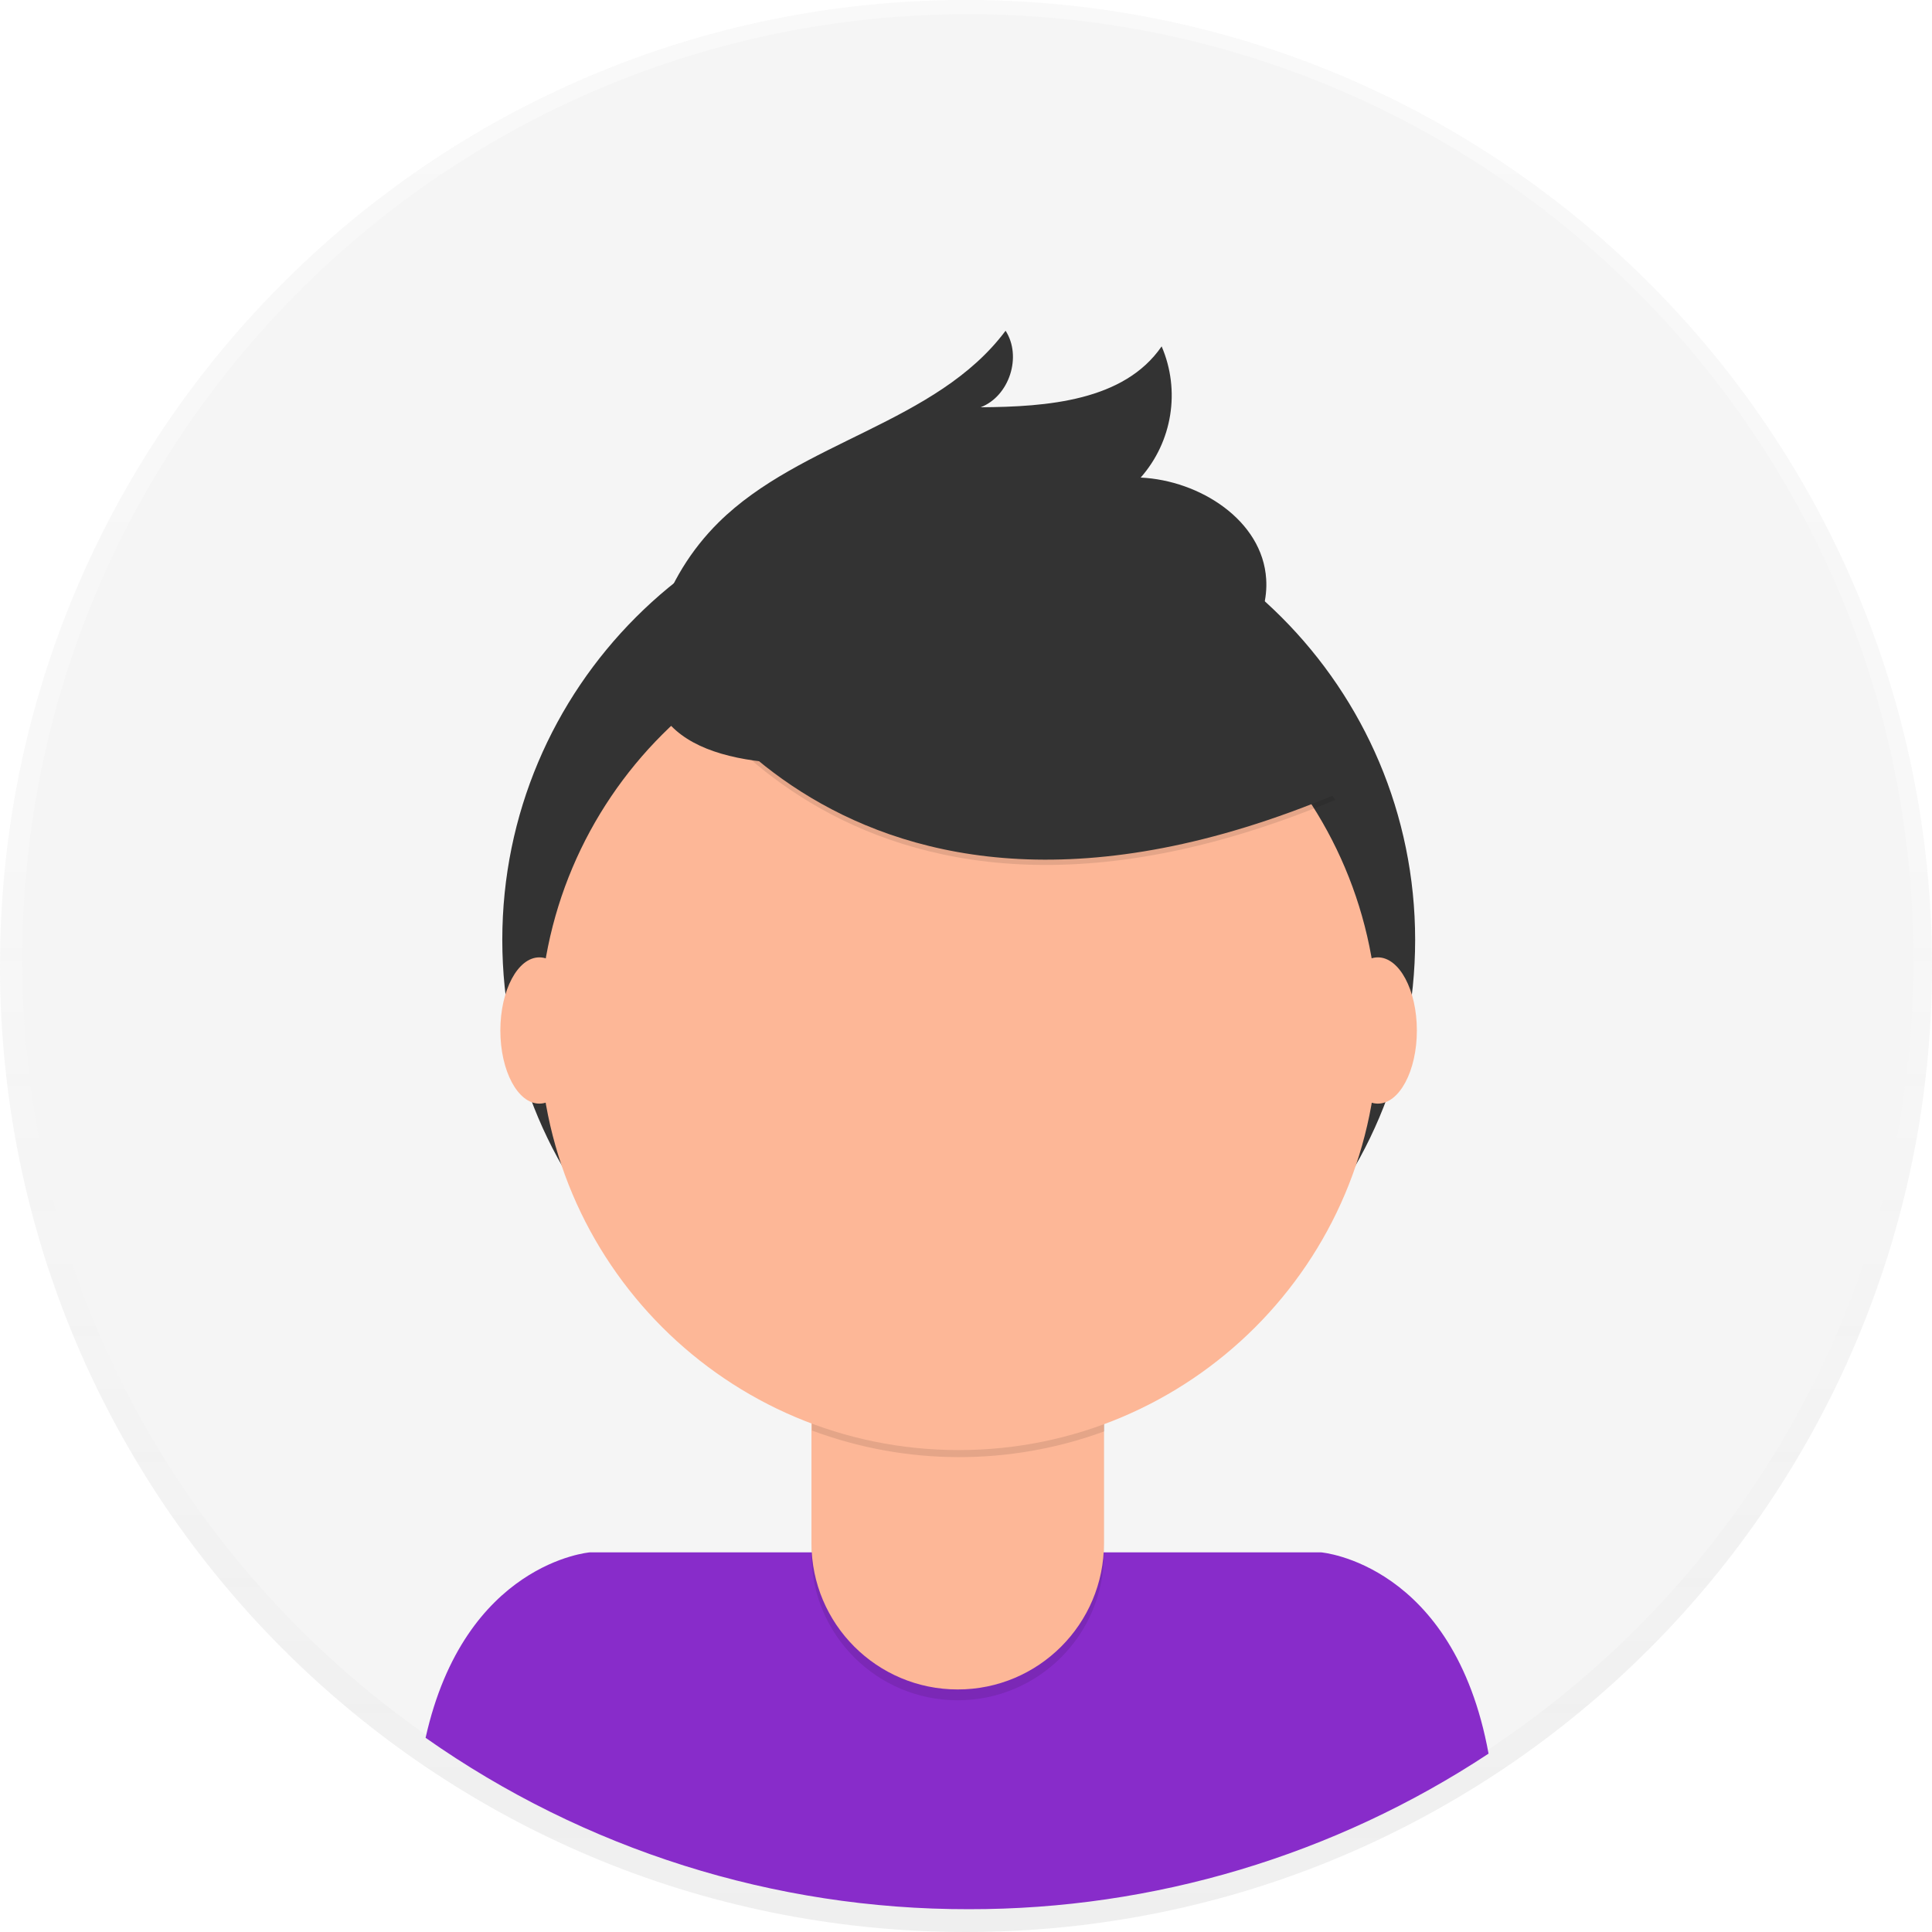
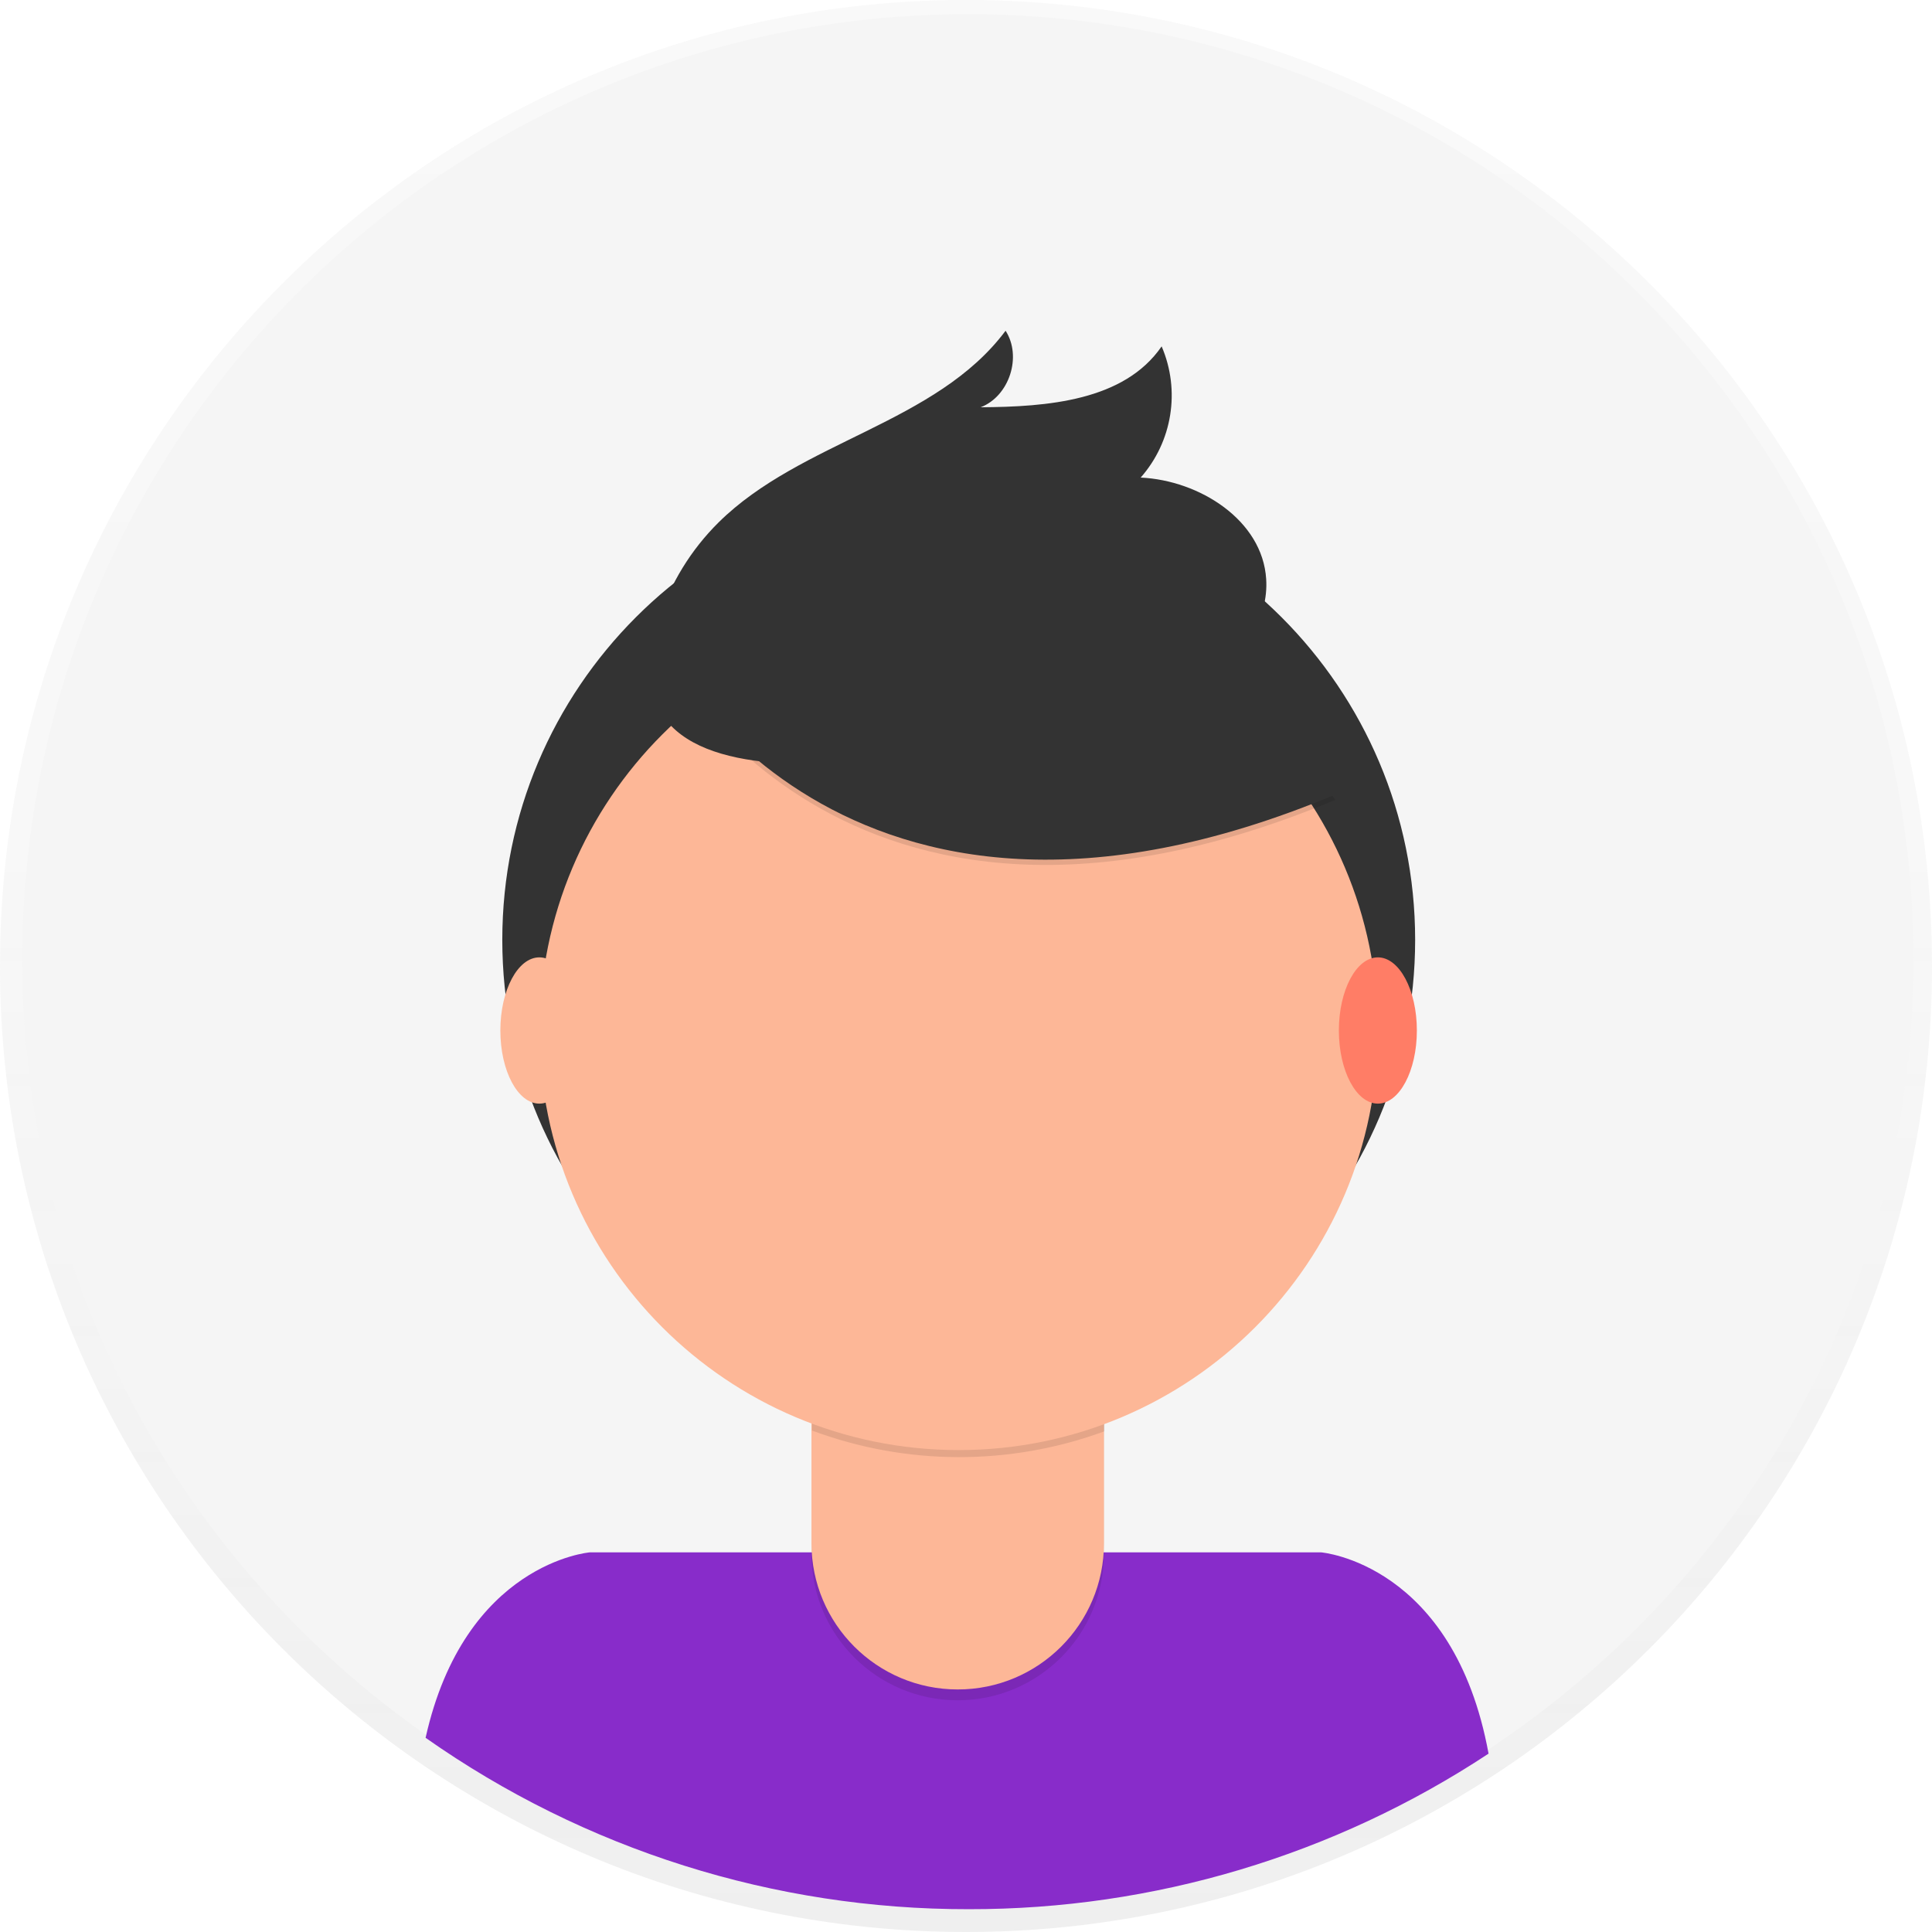
<svg xmlns="http://www.w3.org/2000/svg" id="457bf273-24a3-4fd8-a857-e9b918267d6a" data-name="Layer 1" width="698" height="698" viewBox="0 0 698 698">
  <defs>
    <linearGradient id="b247946c-c62f-4d08-994a-4c3d64e1e98f" x1="349" y1="698" x2="349" gradientUnits="userSpaceOnUse">
      <stop offset="0" stop-color="gray" stop-opacity="0.25" />
      <stop offset="0.54" stop-color="gray" stop-opacity="0.12" />
      <stop offset="1" stop-color="gray" stop-opacity="0.1" />
    </linearGradient>
  </defs>
  <g opacity="0.5">
    <circle cx="349" cy="349" r="349" fill="url(#b247946c-c62f-4d08-994a-4c3d64e1e98f)" />
  </g>
  <circle cx="349.68" cy="346.77" r="341.64" fill="#f5f5f5" />
  <path d="M601,790.76a340,340,0,0,0,187.79-56.2c-12.59-68.8-60.5-72.72-60.5-72.72H464.09s-45.21,3.71-59.33,67A340.07,340.07,0,0,0,601,790.76Z" transform="translate(-251 -101)" fill="#882cca" />
  <circle cx="346.37" cy="339.57" r="164.9" fill="#333" />
  <path d="M293.15,476.92H398.81a0,0,0,0,1,0,0v84.53A52.83,52.83,0,0,1,346,614.28h0a52.83,52.83,0,0,1-52.83-52.83V476.92a0,0,0,0,1,0,0Z" opacity="0.1" />
  <path d="M296.5,473h99a3.35,3.35,0,0,1,3.35,3.35v81.18A52.83,52.83,0,0,1,346,610.37h0a52.83,52.83,0,0,1-52.83-52.83V476.35A3.35,3.35,0,0,1,296.5,473Z" fill="#fdb797" />
  <path d="M544.34,617.82a152.07,152.07,0,0,0,105.66.29v-13H544.34Z" transform="translate(-251 -101)" opacity="0.1" />
  <circle cx="346.37" cy="372.44" r="151.45" fill="#fdb797" />
  <path d="M489.49,335.68S553.32,465.24,733.37,390l-41.92-65.73-74.31-26.67Z" transform="translate(-251 -101)" opacity="0.1" />
  <path d="M489.49,333.78s63.83,129.56,243.88,54.3l-41.92-65.73-74.31-26.67Z" transform="translate(-251 -101)" fill="#333" />
  <path d="M488.93,325a87.49,87.49,0,0,1,21.69-35.27c29.79-29.45,78.63-35.66,103.68-69.24,6,9.32,1.36,23.65-9,27.65,24-.16,51.81-2.26,65.38-22a44.89,44.89,0,0,1-7.57,47.4c21.27,1,44,15.4,45.34,36.65.92,14.16-8,27.56-19.59,35.68s-25.71,11.85-39.56,14.9C608.86,369.7,462.54,407.07,488.93,325Z" transform="translate(-251 -101)" fill="#333" />
  <ellipse cx="194.86" cy="372.3" rx="14.09" ry="26.42" fill="#fdb797" />
-   <ellipse cx="497.8" cy="372.3" rx="14.09" ry="26.42" fill="#fdb797" />
+   <ellipse cx="497.8" cy="372.3" rx="14.09" ry="26.42" fill="#FF7D66" />
</svg>
